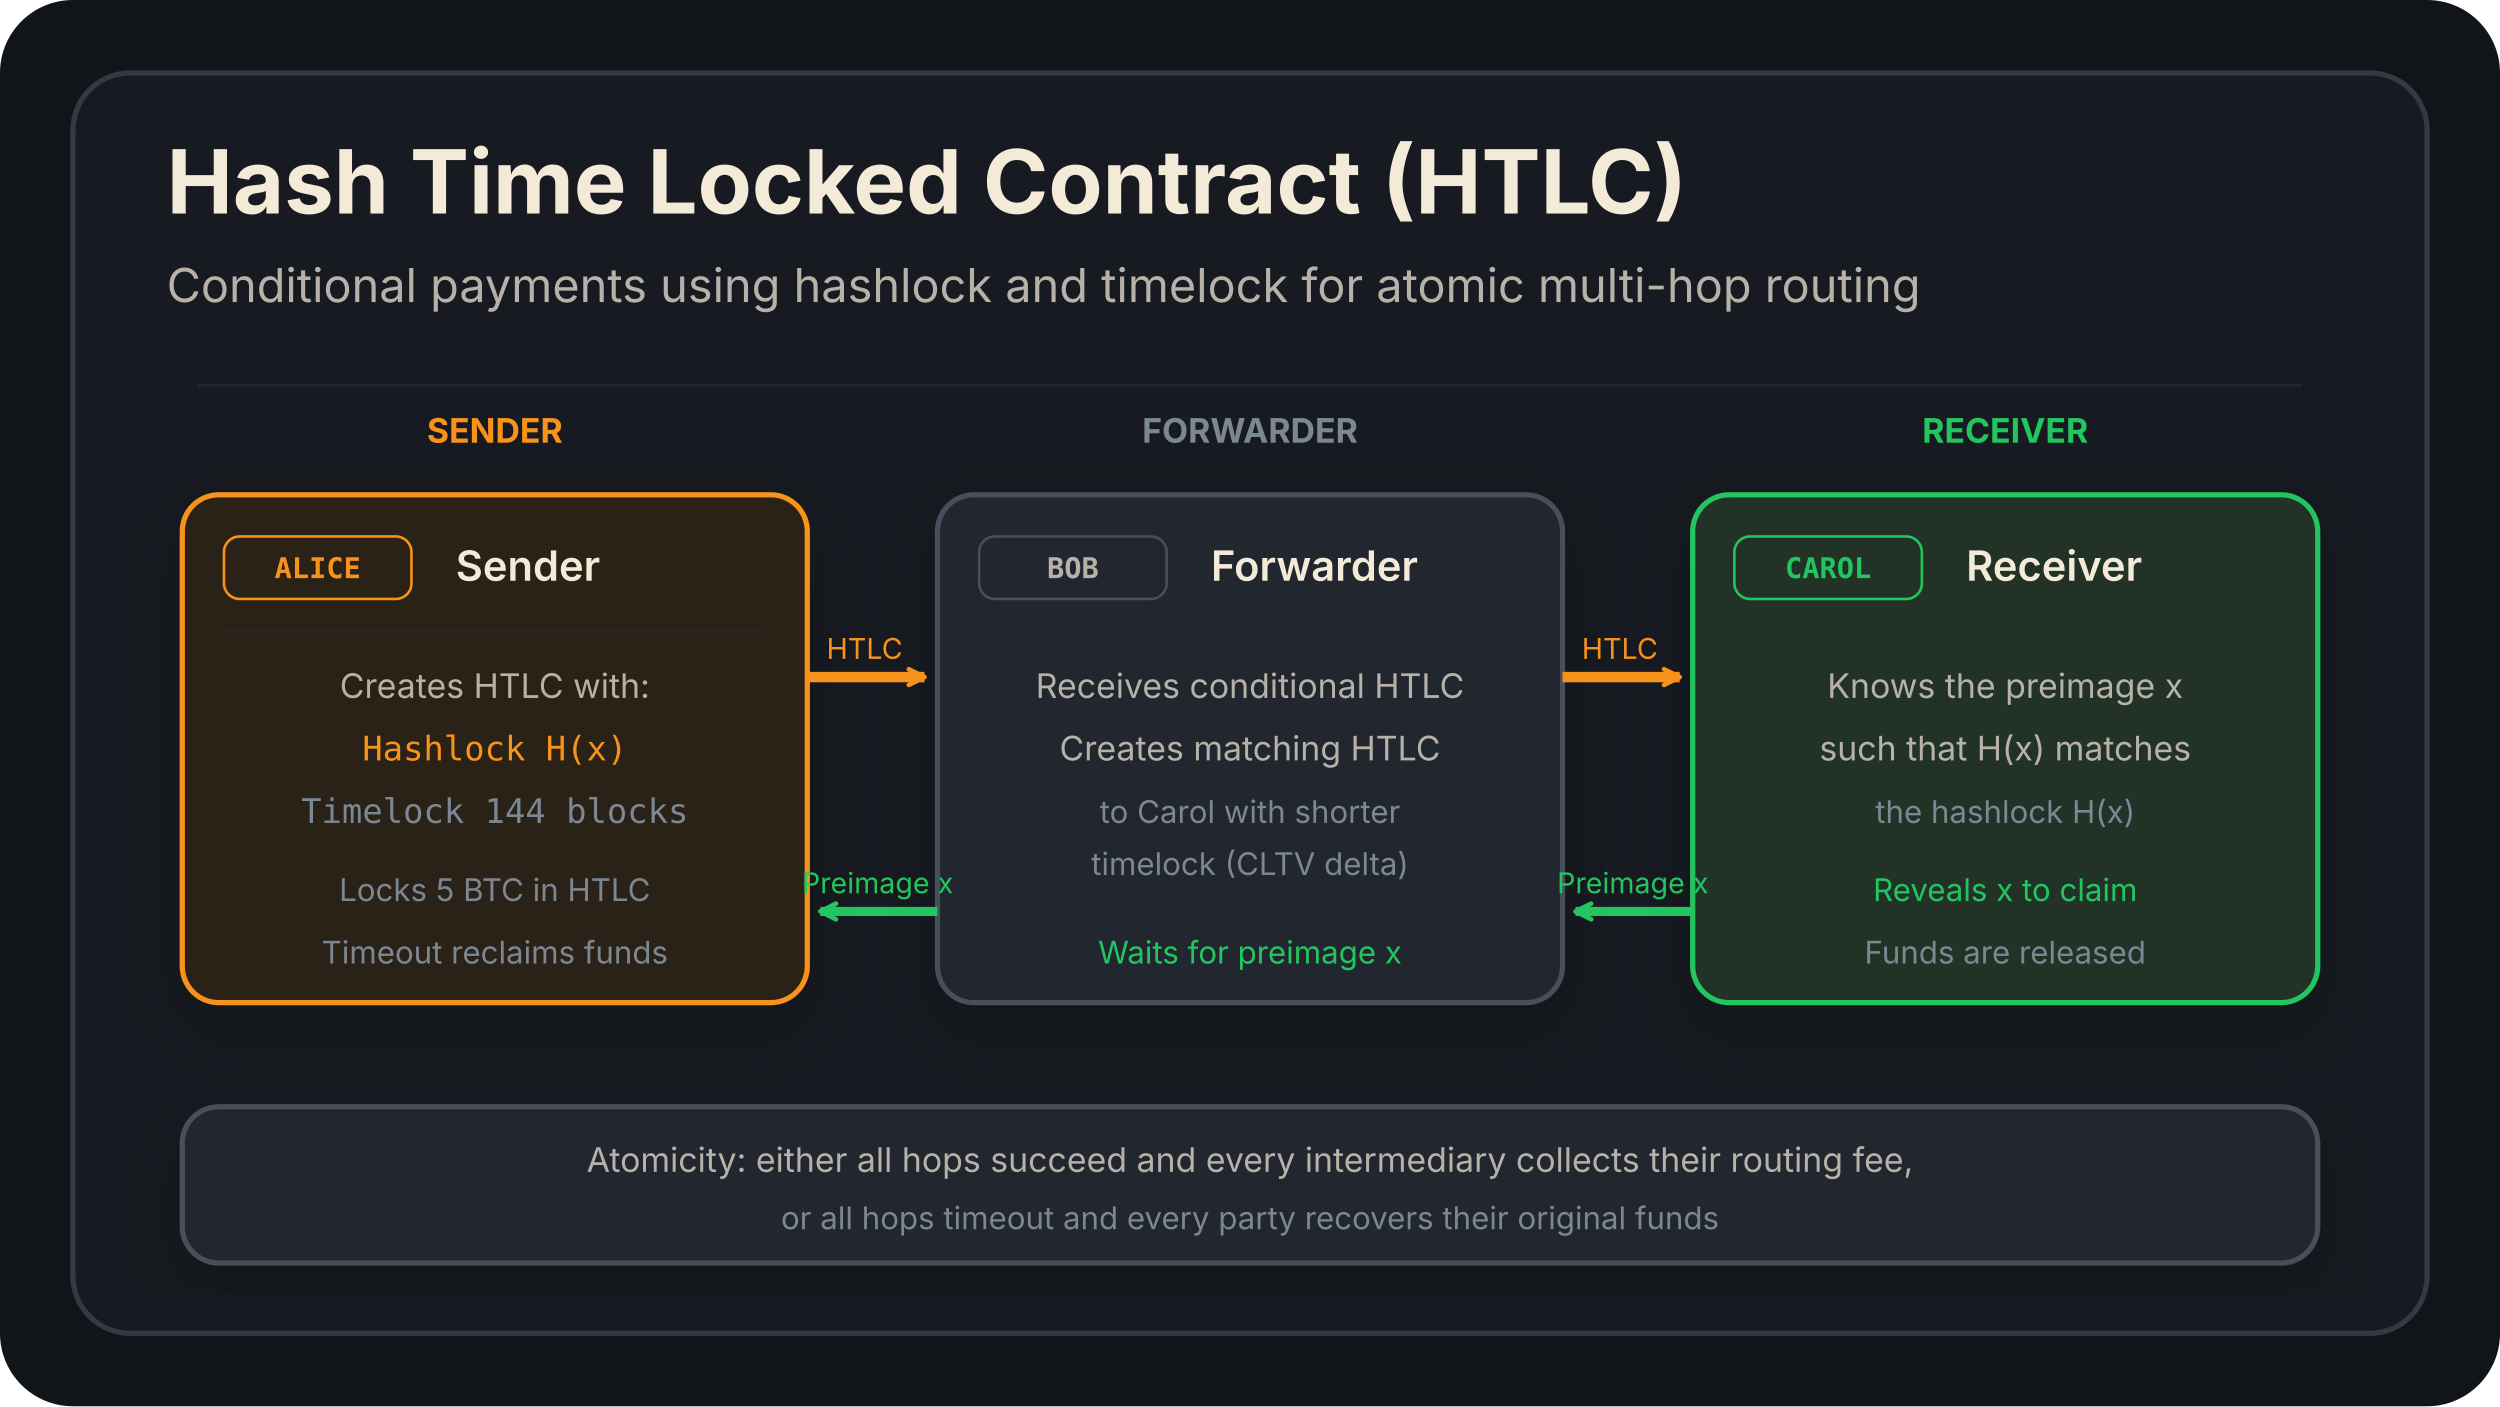
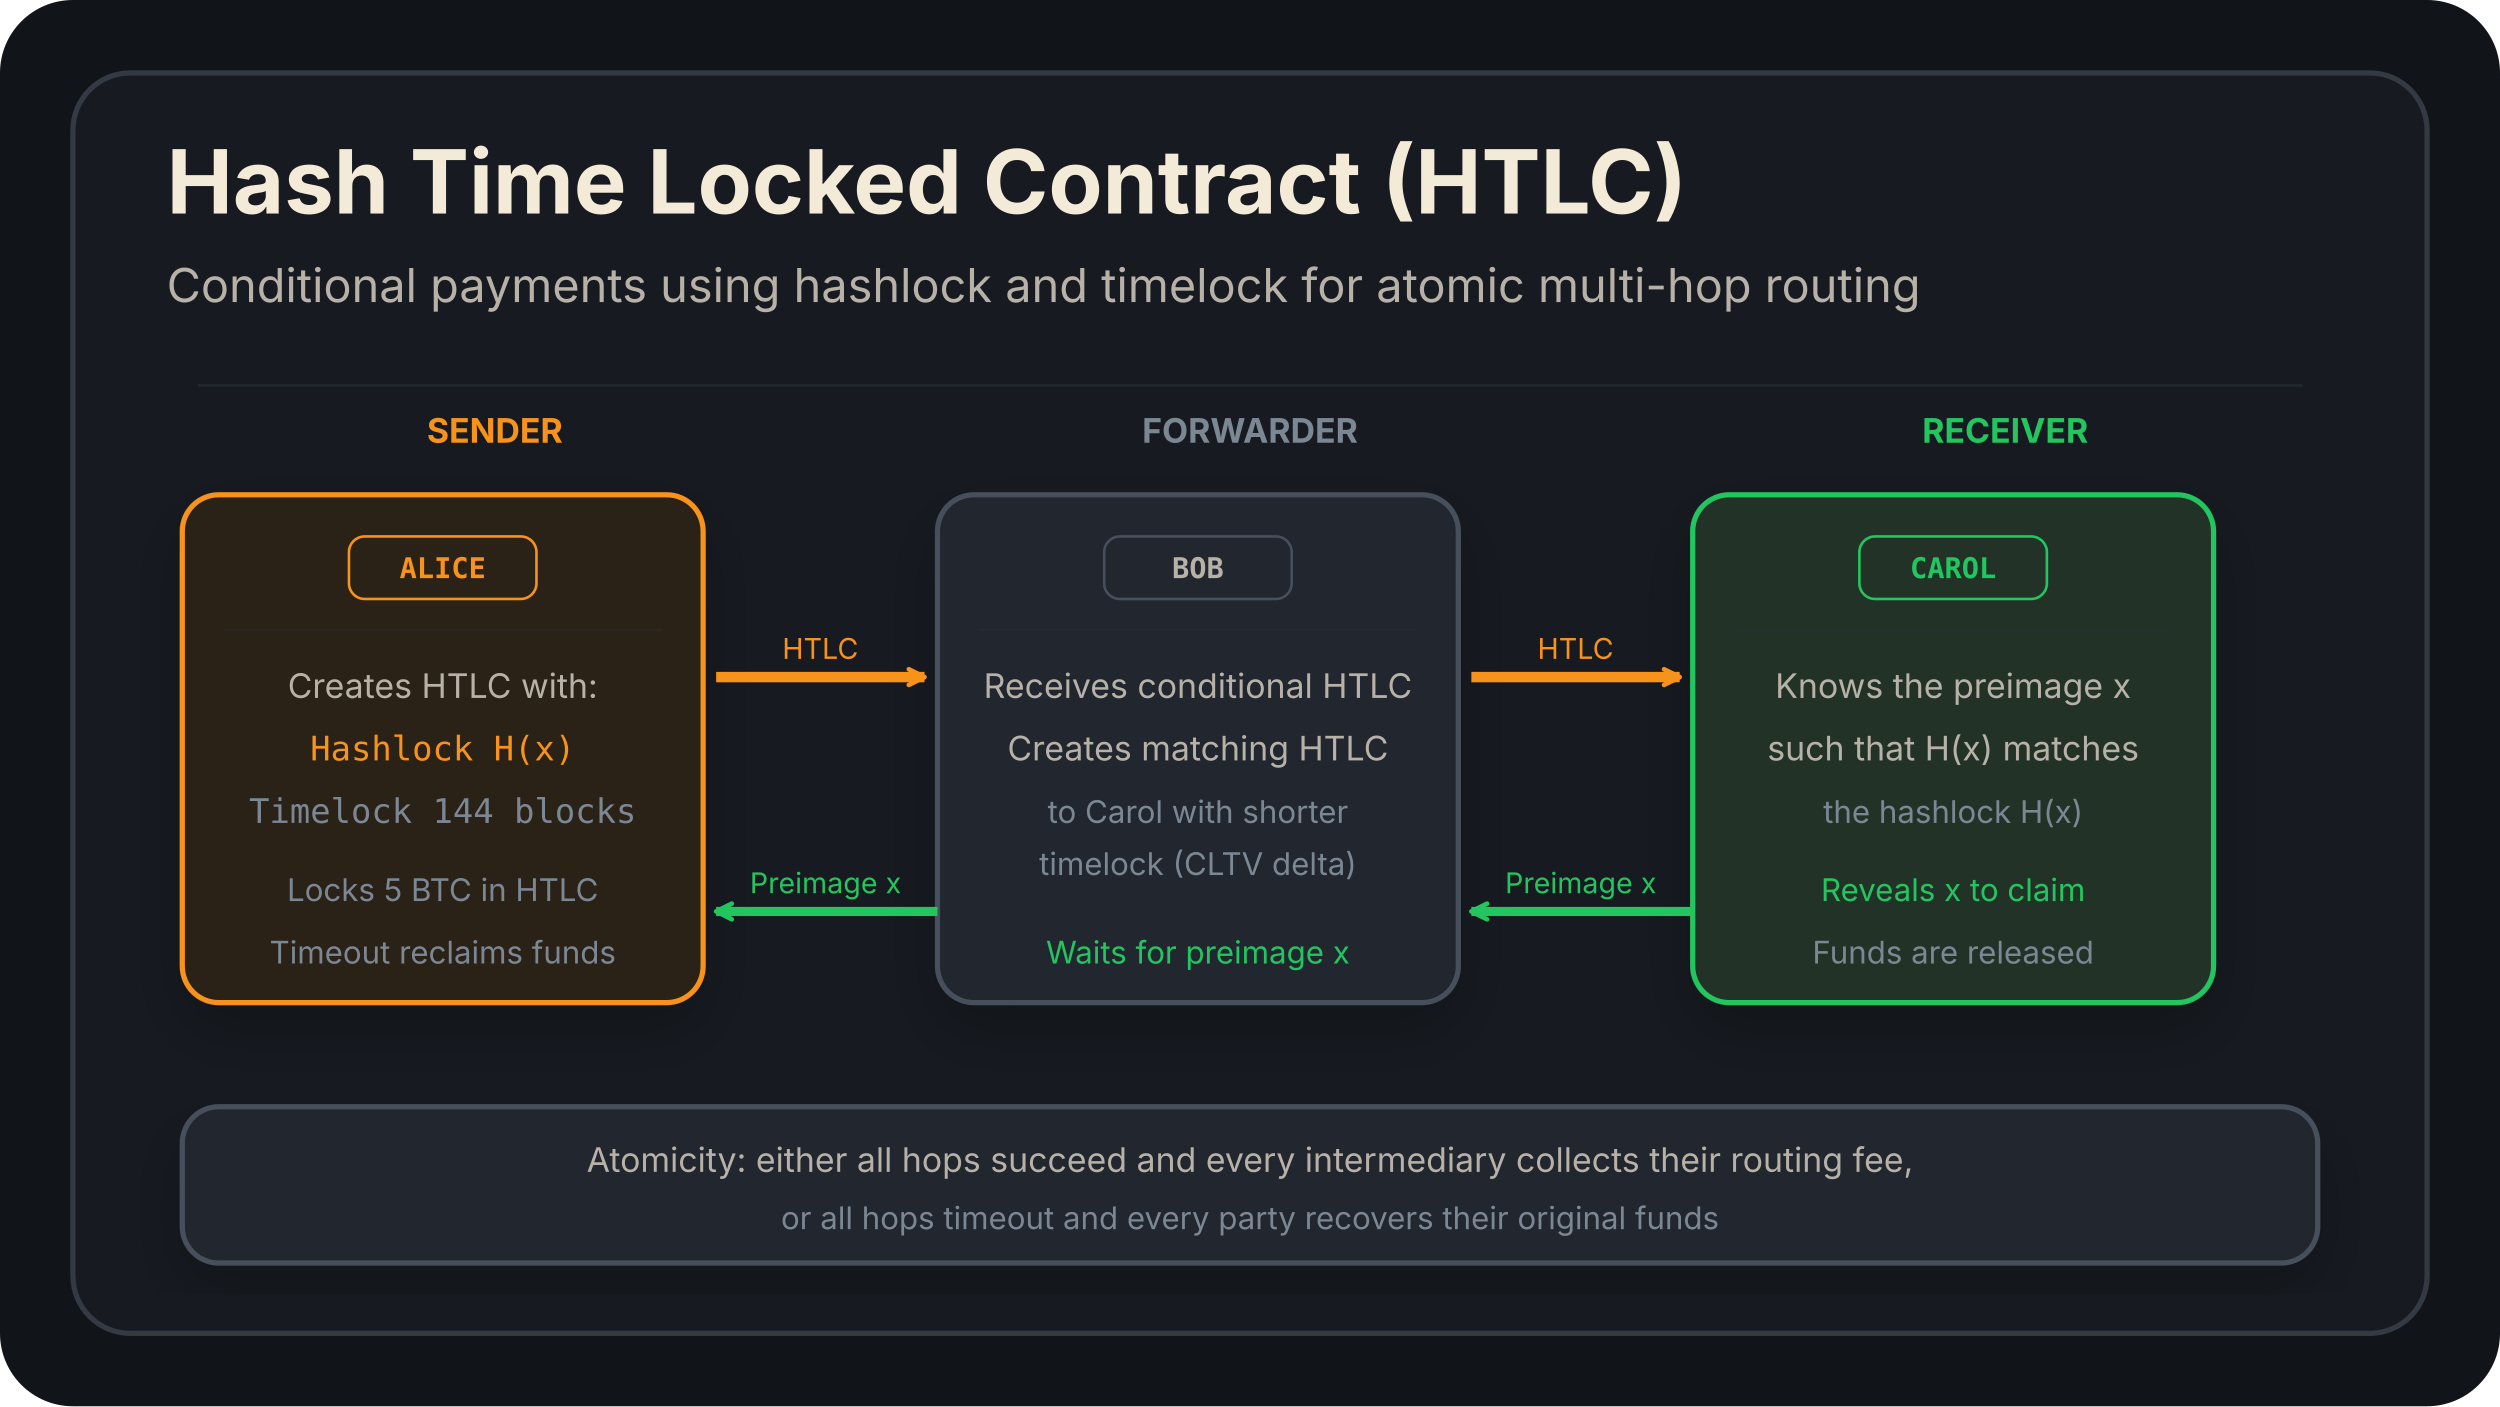
<svg xmlns="http://www.w3.org/2000/svg" width="960" height="540" viewBox="0 0 960 540" fill="none" role="img" aria-labelledby="title desc">
  <defs>
    <marker id="arrow-orange" markerWidth="10" markerHeight="10" refX="8" refY="5" orient="auto" markerUnits="userSpaceOnUse">
      <path d="M2 2L8 5L2 8" fill="none" stroke="#F7931A" stroke-width="1.8" stroke-linecap="round" stroke-linejoin="round" />
    </marker>
    <marker id="arrow-muted" markerWidth="10" markerHeight="10" refX="8" refY="5" orient="auto" markerUnits="userSpaceOnUse">
      <path d="M2 2L8 5L2 8" fill="none" stroke="#7C8794" stroke-width="1.8" stroke-linecap="round" stroke-linejoin="round" />
    </marker>
    <marker id="arrow-green" markerWidth="10" markerHeight="10" refX="8" refY="5" orient="auto" markerUnits="userSpaceOnUse">
      <path d="M2 2L8 5L2 8" fill="none" stroke="#22C55E" stroke-width="1.8" stroke-linecap="round" stroke-linejoin="round" />
    </marker>
    <filter id="soft" x="-20%" y="-20%" width="140%" height="140%">
      <feDropShadow dx="0" dy="10" stdDeviation="12" flood-color="#000000" flood-opacity="0.24" />
    </filter>
  </defs>
  <rect width="960" height="540" rx="28" fill="#111418" />
  <rect x="28" y="28" width="904" height="484" rx="22" fill="#171B21" stroke="#343A44" stroke-width="2" />
  <text x="64" y="82" fill="#F4EAD8" font-family="Inter, Arial, sans-serif" font-size="34" font-weight="700">Hash Time Locked Contract (HTLC)</text>
  <text x="64" y="116" fill="#B7B1A8" font-family="Inter, Arial, sans-serif" font-size="18">Conditional payments using hashlock and timelock for atomic multi-hop routing</text>
  <g stroke="#28313B" stroke-width="1" opacity="0.55">
    <path d="M76 148H884" />
  </g>
  <text x="190" y="170" text-anchor="middle" fill="#F7931A" font-family="Inter, Arial, sans-serif" font-size="13" font-weight="700">SENDER</text>
  <text x="480" y="170" text-anchor="middle" fill="#7C8794" font-family="Inter, Arial, sans-serif" font-size="13" font-weight="700">FORWARDER</text>
  <text x="770" y="170" text-anchor="middle" fill="#22C55E" font-family="Inter, Arial, sans-serif" font-size="13" font-weight="700">RECEIVER</text>
  <g filter="url(#soft)">
-     <rect x="70" y="190" width="240" height="195" rx="14" fill="#2A2116" stroke="#F7931A" stroke-width="2" />
-     <rect x="86" y="206" width="72" height="24" rx="6" fill="#2A2116" stroke="#F7931A" stroke-width="1" />
-     <text x="122" y="222" text-anchor="middle" fill="#F7931A" font-family="JetBrains Mono, monospace" font-size="11" font-weight="700">ALICE</text>
-     <text x="175" y="223" fill="#F4EAD8" font-family="Inter, Arial, sans-serif" font-size="16" font-weight="600">Sender</text>
+     <rect x="70" y="190" width="200" height="195" rx="14" fill="#2A2116" stroke="#F7931A" stroke-width="2" />
+     <rect x="134" y="206" width="72" height="24" rx="6" fill="#2A2116" stroke="#F7931A" stroke-width="1" />
+     <text x="170" y="222" text-anchor="middle" fill="#F7931A" font-family="JetBrains Mono, monospace" font-size="11" font-weight="700">ALICE</text>
    <g stroke="#28313B" stroke-width="1" opacity="0.4">
-       <path d="M86 242H294" />
+       <path d="M86 242H254" />
    </g>
-     <text x="190" y="268" text-anchor="middle" fill="#B7B1A8" font-family="Inter, Arial, sans-serif" font-size="13">Creates HTLC with:</text>
-     <text x="190" y="292" text-anchor="middle" fill="#F7931A" font-family="JetBrains Mono, monospace" font-size="13">Hashlock H(x)</text>
-     <text x="190" y="316" text-anchor="middle" fill="#7C8794" font-family="JetBrains Mono, monospace" font-size="13">Timelock 144 blocks</text>
-     <text x="190" y="346" text-anchor="middle" fill="#7C8794" font-family="Inter, Arial, sans-serif" font-size="12">Locks 5 BTC in HTLC</text>
-     <text x="190" y="370" text-anchor="middle" fill="#7C8794" font-family="Inter, Arial, sans-serif" font-size="12">Timeout reclaims funds</text>
+     <text x="170" y="268" text-anchor="middle" fill="#B7B1A8" font-family="Inter, Arial, sans-serif" font-size="13">Creates HTLC with:</text>
+     <text x="170" y="292" text-anchor="middle" fill="#F7931A" font-family="JetBrains Mono, monospace" font-size="13">Hashlock H(x)</text>
+     <text x="170" y="316" text-anchor="middle" fill="#7C8794" font-family="JetBrains Mono, monospace" font-size="13">Timelock 144 blocks</text>
+     <text x="170" y="346" text-anchor="middle" fill="#7C8794" font-family="Inter, Arial, sans-serif" font-size="12">Locks 5 BTC in HTLC</text>
+     <text x="170" y="370" text-anchor="middle" fill="#7C8794" font-family="Inter, Arial, sans-serif" font-size="12">Timeout reclaims funds</text>
  </g>
  <g filter="url(#soft)">
-     <rect x="360" y="190" width="240" height="195" rx="14" fill="#20252D" stroke="#46505C" stroke-width="2" />
-     <rect x="376" y="206" width="72" height="24" rx="6" fill="#20252D" stroke="#46505C" stroke-width="1" />
-     <text x="412" y="222" text-anchor="middle" fill="#B7B1A8" font-family="JetBrains Mono, monospace" font-size="11" font-weight="700">BOB</text>
-     <text x="465" y="223" fill="#F4EAD8" font-family="Inter, Arial, sans-serif" font-size="16" font-weight="600">Forwarder</text>
+     <rect x="360" y="190" width="200" height="195" rx="14" fill="#20252D" stroke="#46505C" stroke-width="2" />
+     <rect x="424" y="206" width="72" height="24" rx="6" fill="#20252D" stroke="#46505C" stroke-width="1" />
+     <text x="460" y="222" text-anchor="middle" fill="#B7B1A8" font-family="JetBrains Mono, monospace" font-size="11" font-weight="700">BOB</text>
    <g stroke="#28313B" stroke-width="1" opacity="0.4">
-       <path d="M376 242H584" />
+       <path d="M376 242H544" />
    </g>
-     <text x="480" y="268" text-anchor="middle" fill="#B7B1A8" font-family="Inter, Arial, sans-serif" font-size="13">Receives conditional HTLC</text>
-     <text x="480" y="292" text-anchor="middle" fill="#B7B1A8" font-family="Inter, Arial, sans-serif" font-size="13">Creates matching HTLC</text>
-     <text x="480" y="316" text-anchor="middle" fill="#7C8794" font-family="Inter, Arial, sans-serif" font-size="12">to Carol with shorter</text>
-     <text x="480" y="336" text-anchor="middle" fill="#7C8794" font-family="Inter, Arial, sans-serif" font-size="12">timelock (CLTV delta)</text>
-     <text x="480" y="370" text-anchor="middle" fill="#22C55E" font-family="Inter, Arial, sans-serif" font-size="12">Waits for preimage x</text>
+     <text x="460" y="268" text-anchor="middle" fill="#B7B1A8" font-family="Inter, Arial, sans-serif" font-size="13">Receives conditional HTLC</text>
+     <text x="460" y="292" text-anchor="middle" fill="#B7B1A8" font-family="Inter, Arial, sans-serif" font-size="13">Creates matching HTLC</text>
+     <text x="460" y="316" text-anchor="middle" fill="#7C8794" font-family="Inter, Arial, sans-serif" font-size="12">to Carol with shorter</text>
+     <text x="460" y="336" text-anchor="middle" fill="#7C8794" font-family="Inter, Arial, sans-serif" font-size="12">timelock (CLTV delta)</text>
+     <text x="460" y="370" text-anchor="middle" fill="#22C55E" font-family="Inter, Arial, sans-serif" font-size="12">Waits for preimage x</text>
  </g>
  <g filter="url(#soft)">
-     <rect x="650" y="190" width="240" height="195" rx="14" fill="#203327" stroke="#22C55E" stroke-width="2" />
-     <rect x="666" y="206" width="72" height="24" rx="6" fill="#203327" stroke="#22C55E" stroke-width="1" />
-     <text x="702" y="222" text-anchor="middle" fill="#22C55E" font-family="JetBrains Mono, monospace" font-size="11" font-weight="700">CAROL</text>
-     <text x="755" y="223" fill="#F4EAD8" font-family="Inter, Arial, sans-serif" font-size="16" font-weight="600">Receiver</text>
+     <rect x="650" y="190" width="200" height="195" rx="14" fill="#203327" stroke="#22C55E" stroke-width="2" />
+     <rect x="714" y="206" width="72" height="24" rx="6" fill="#203327" stroke="#22C55E" stroke-width="1" />
+     <text x="750" y="222" text-anchor="middle" fill="#22C55E" font-family="JetBrains Mono, monospace" font-size="11" font-weight="700">CAROL</text>
    <g stroke="#28313B" stroke-width="1" opacity="0.4">
-       <path d="M666 242H874" />
+       <path d="M666 242H834" />
    </g>
-     <text x="770" y="268" text-anchor="middle" fill="#B7B1A8" font-family="Inter, Arial, sans-serif" font-size="13">Knows the preimage x</text>
-     <text x="770" y="292" text-anchor="middle" fill="#B7B1A8" font-family="Inter, Arial, sans-serif" font-size="13">such that H(x) matches</text>
-     <text x="770" y="316" text-anchor="middle" fill="#7C8794" font-family="Inter, Arial, sans-serif" font-size="12">the hashlock H(x)</text>
-     <text x="770" y="346" text-anchor="middle" fill="#22C55E" font-family="Inter, Arial, sans-serif" font-size="12">Reveals x to claim</text>
-     <text x="770" y="370" text-anchor="middle" fill="#7C8794" font-family="Inter, Arial, sans-serif" font-size="12">Funds are released</text>
+     <text x="750" y="268" text-anchor="middle" fill="#B7B1A8" font-family="Inter, Arial, sans-serif" font-size="13">Knows the preimage x</text>
+     <text x="750" y="292" text-anchor="middle" fill="#B7B1A8" font-family="Inter, Arial, sans-serif" font-size="13">such that H(x) matches</text>
+     <text x="750" y="316" text-anchor="middle" fill="#7C8794" font-family="Inter, Arial, sans-serif" font-size="12">the hashlock H(x)</text>
+     <text x="750" y="346" text-anchor="middle" fill="#22C55E" font-family="Inter, Arial, sans-serif" font-size="12">Reveals x to claim</text>
+     <text x="750" y="370" text-anchor="middle" fill="#7C8794" font-family="Inter, Arial, sans-serif" font-size="12">Funds are released</text>
  </g>
  <g stroke="#F7931A" stroke-width="4" marker-end="url(#arrow-orange)">
-     <path d="M310 260L355 260" />
-     <path d="M600 260L645 260" />
+     <path d="M275 260L355 260" />
+     <path d="M565 260L645 260" />
  </g>
-   <text x="332" y="253" text-anchor="middle" fill="#F7931A" font-family="Inter, Arial, sans-serif" font-size="11">HTLC</text>
-   <text x="622" y="253" text-anchor="middle" fill="#F7931A" font-family="Inter, Arial, sans-serif" font-size="11">HTLC</text>
+   <text x="315" y="253" text-anchor="middle" fill="#F7931A" font-family="Inter, Arial, sans-serif" font-size="11">HTLC</text>
+   <text x="605" y="253" text-anchor="middle" fill="#F7931A" font-family="Inter, Arial, sans-serif" font-size="11">HTLC</text>
  <g stroke="#22C55E" stroke-width="3.5" marker-end="url(#arrow-green)">
-     <path d="M650 350L605 350" />
-     <path d="M360 350L315 350" />
+     <path d="M650 350L565 350" />
+     <path d="M360 350L275 350" />
  </g>
-   <text x="627" y="343" text-anchor="middle" fill="#22C55E" font-family="Inter, Arial, sans-serif" font-size="11">Preimage x</text>
-   <text x="337" y="343" text-anchor="middle" fill="#22C55E" font-family="Inter, Arial, sans-serif" font-size="11">Preimage x</text>
+   <text x="607" y="343" text-anchor="middle" fill="#22C55E" font-family="Inter, Arial, sans-serif" font-size="11">Preimage x</text>
+   <text x="317" y="343" text-anchor="middle" fill="#22C55E" font-family="Inter, Arial, sans-serif" font-size="11">Preimage x</text>
  <g filter="url(#soft)">
    <rect x="70" y="425" width="820" height="60" rx="14" fill="#20252D" stroke="#46505C" stroke-width="2" />
    <text x="480" y="450" text-anchor="middle" fill="#B7B1A8" font-family="Inter, Arial, sans-serif" font-size="13">Atomicity: either all hops succeed and every intermediary collects their routing fee,</text>
    <text x="480" y="472" text-anchor="middle" fill="#7C8794" font-family="Inter, Arial, sans-serif" font-size="12">or all hops timeout and every party recovers their original funds</text>
  </g>
</svg>
